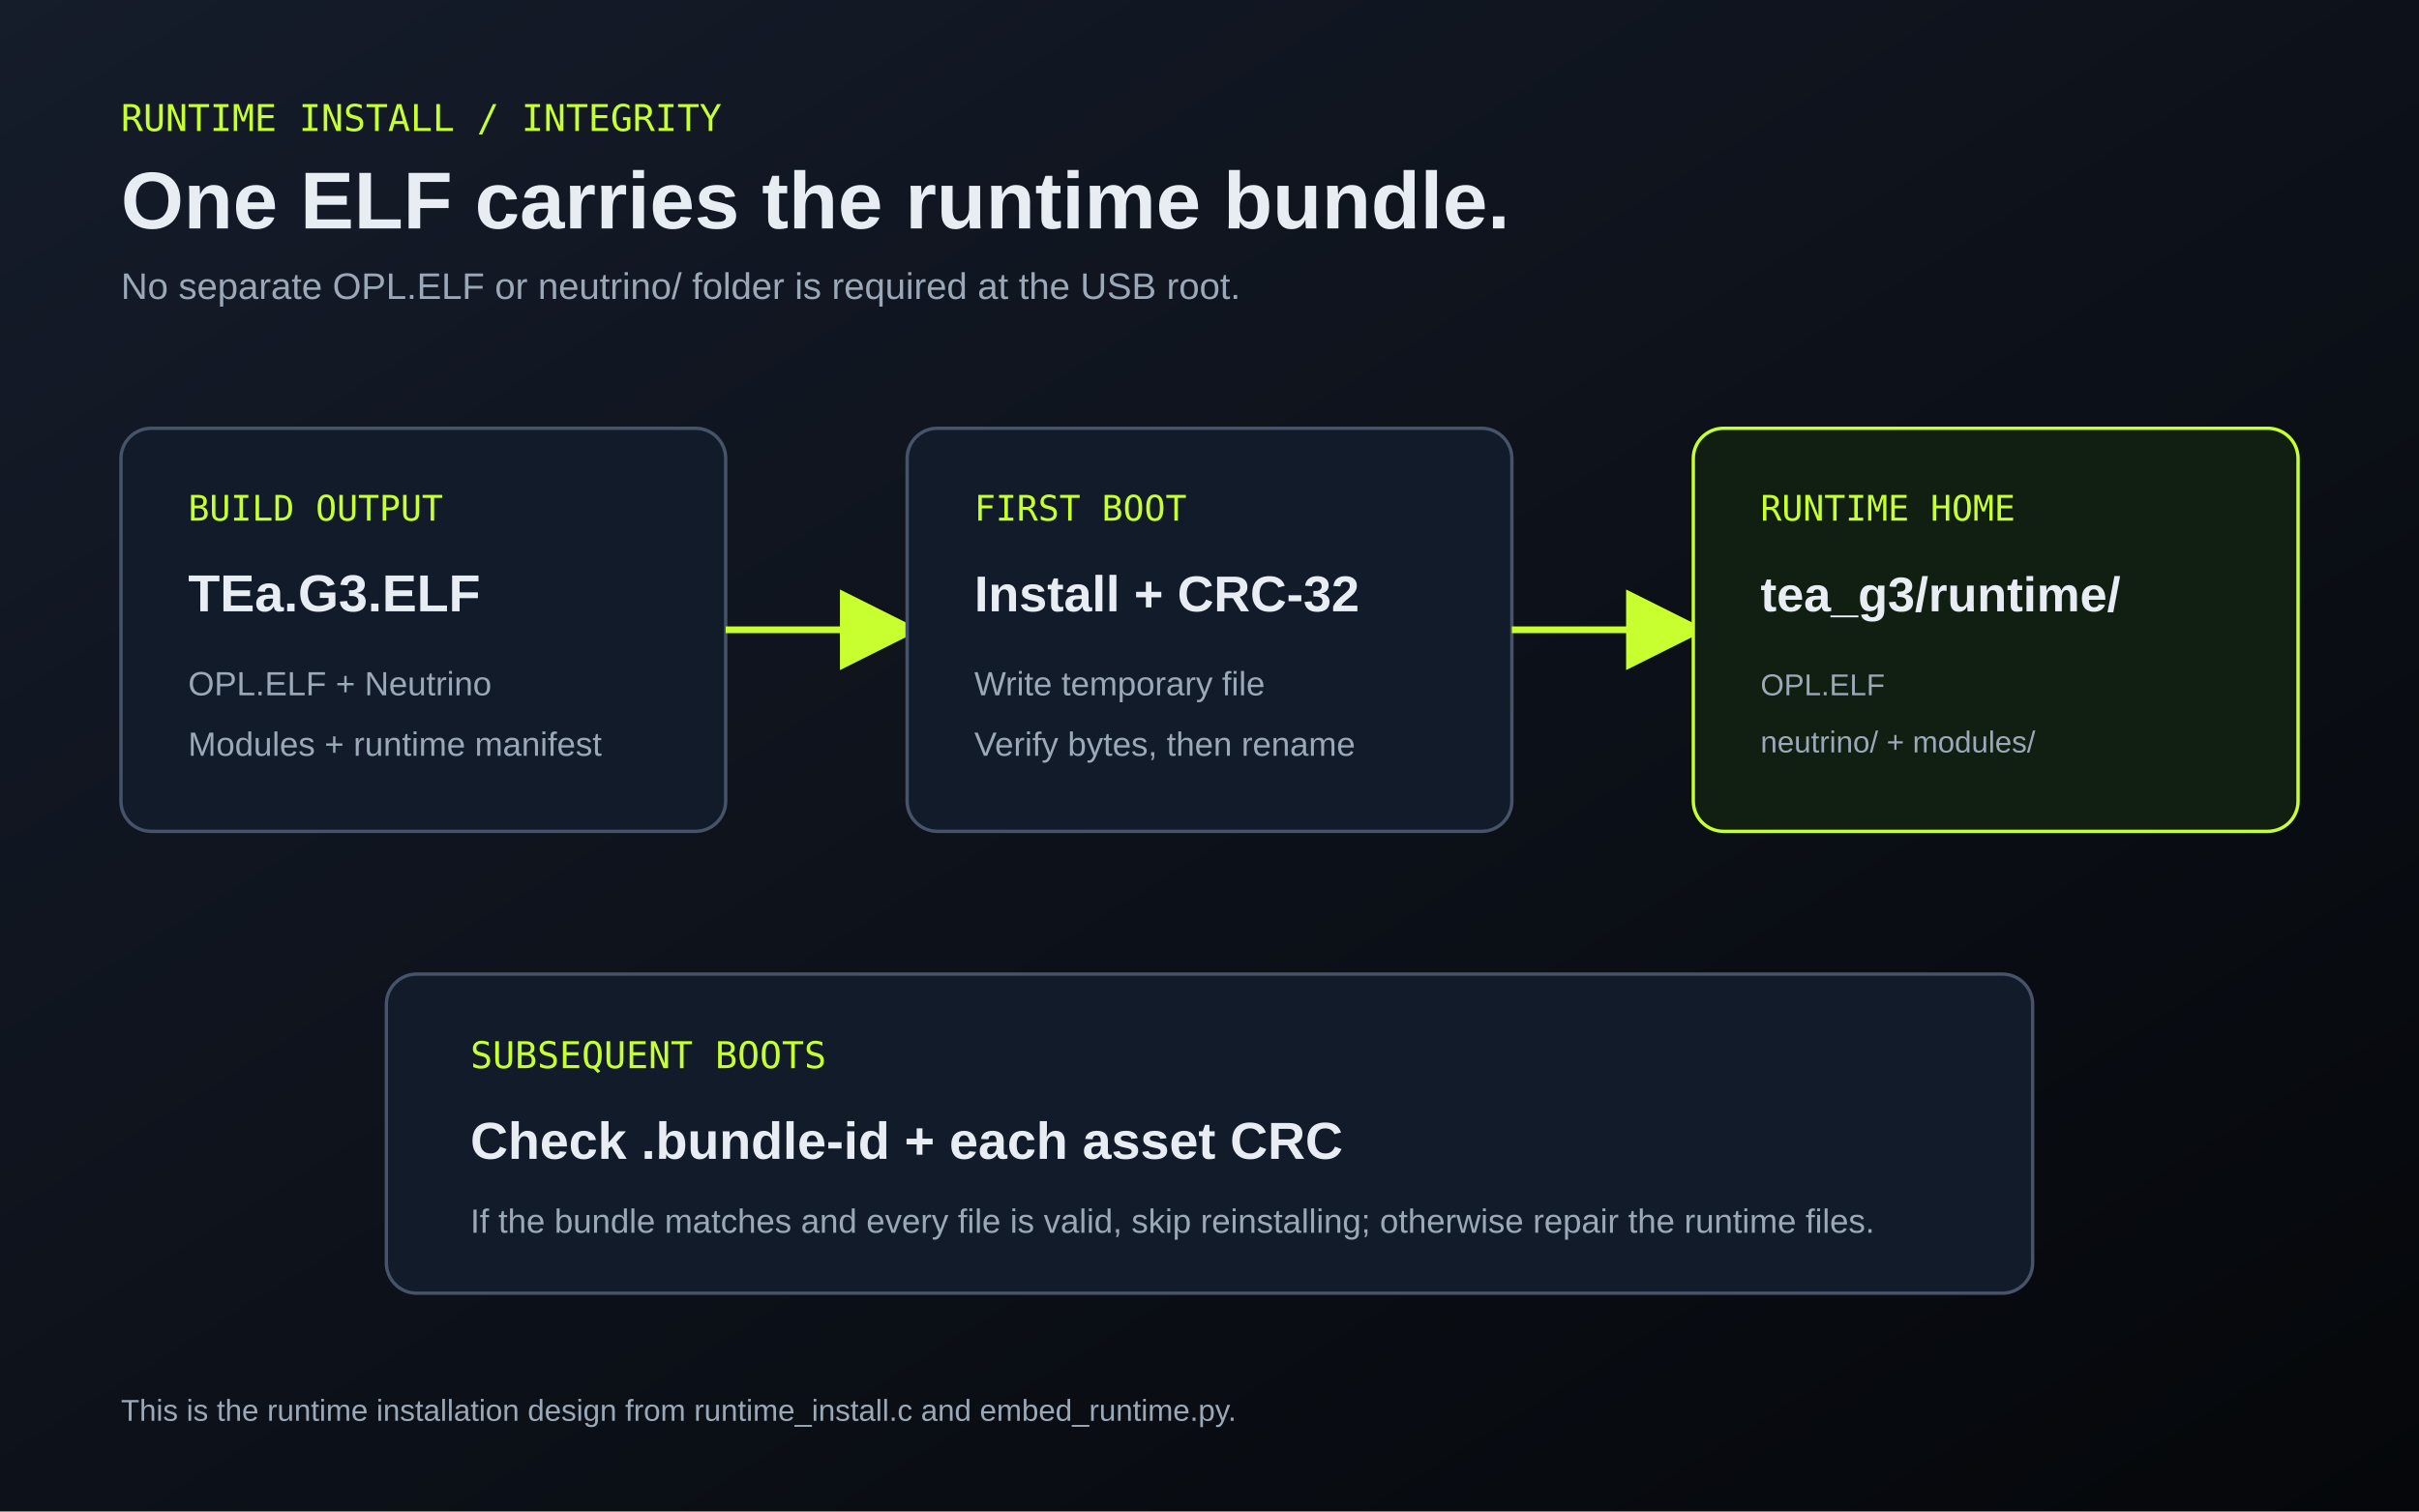
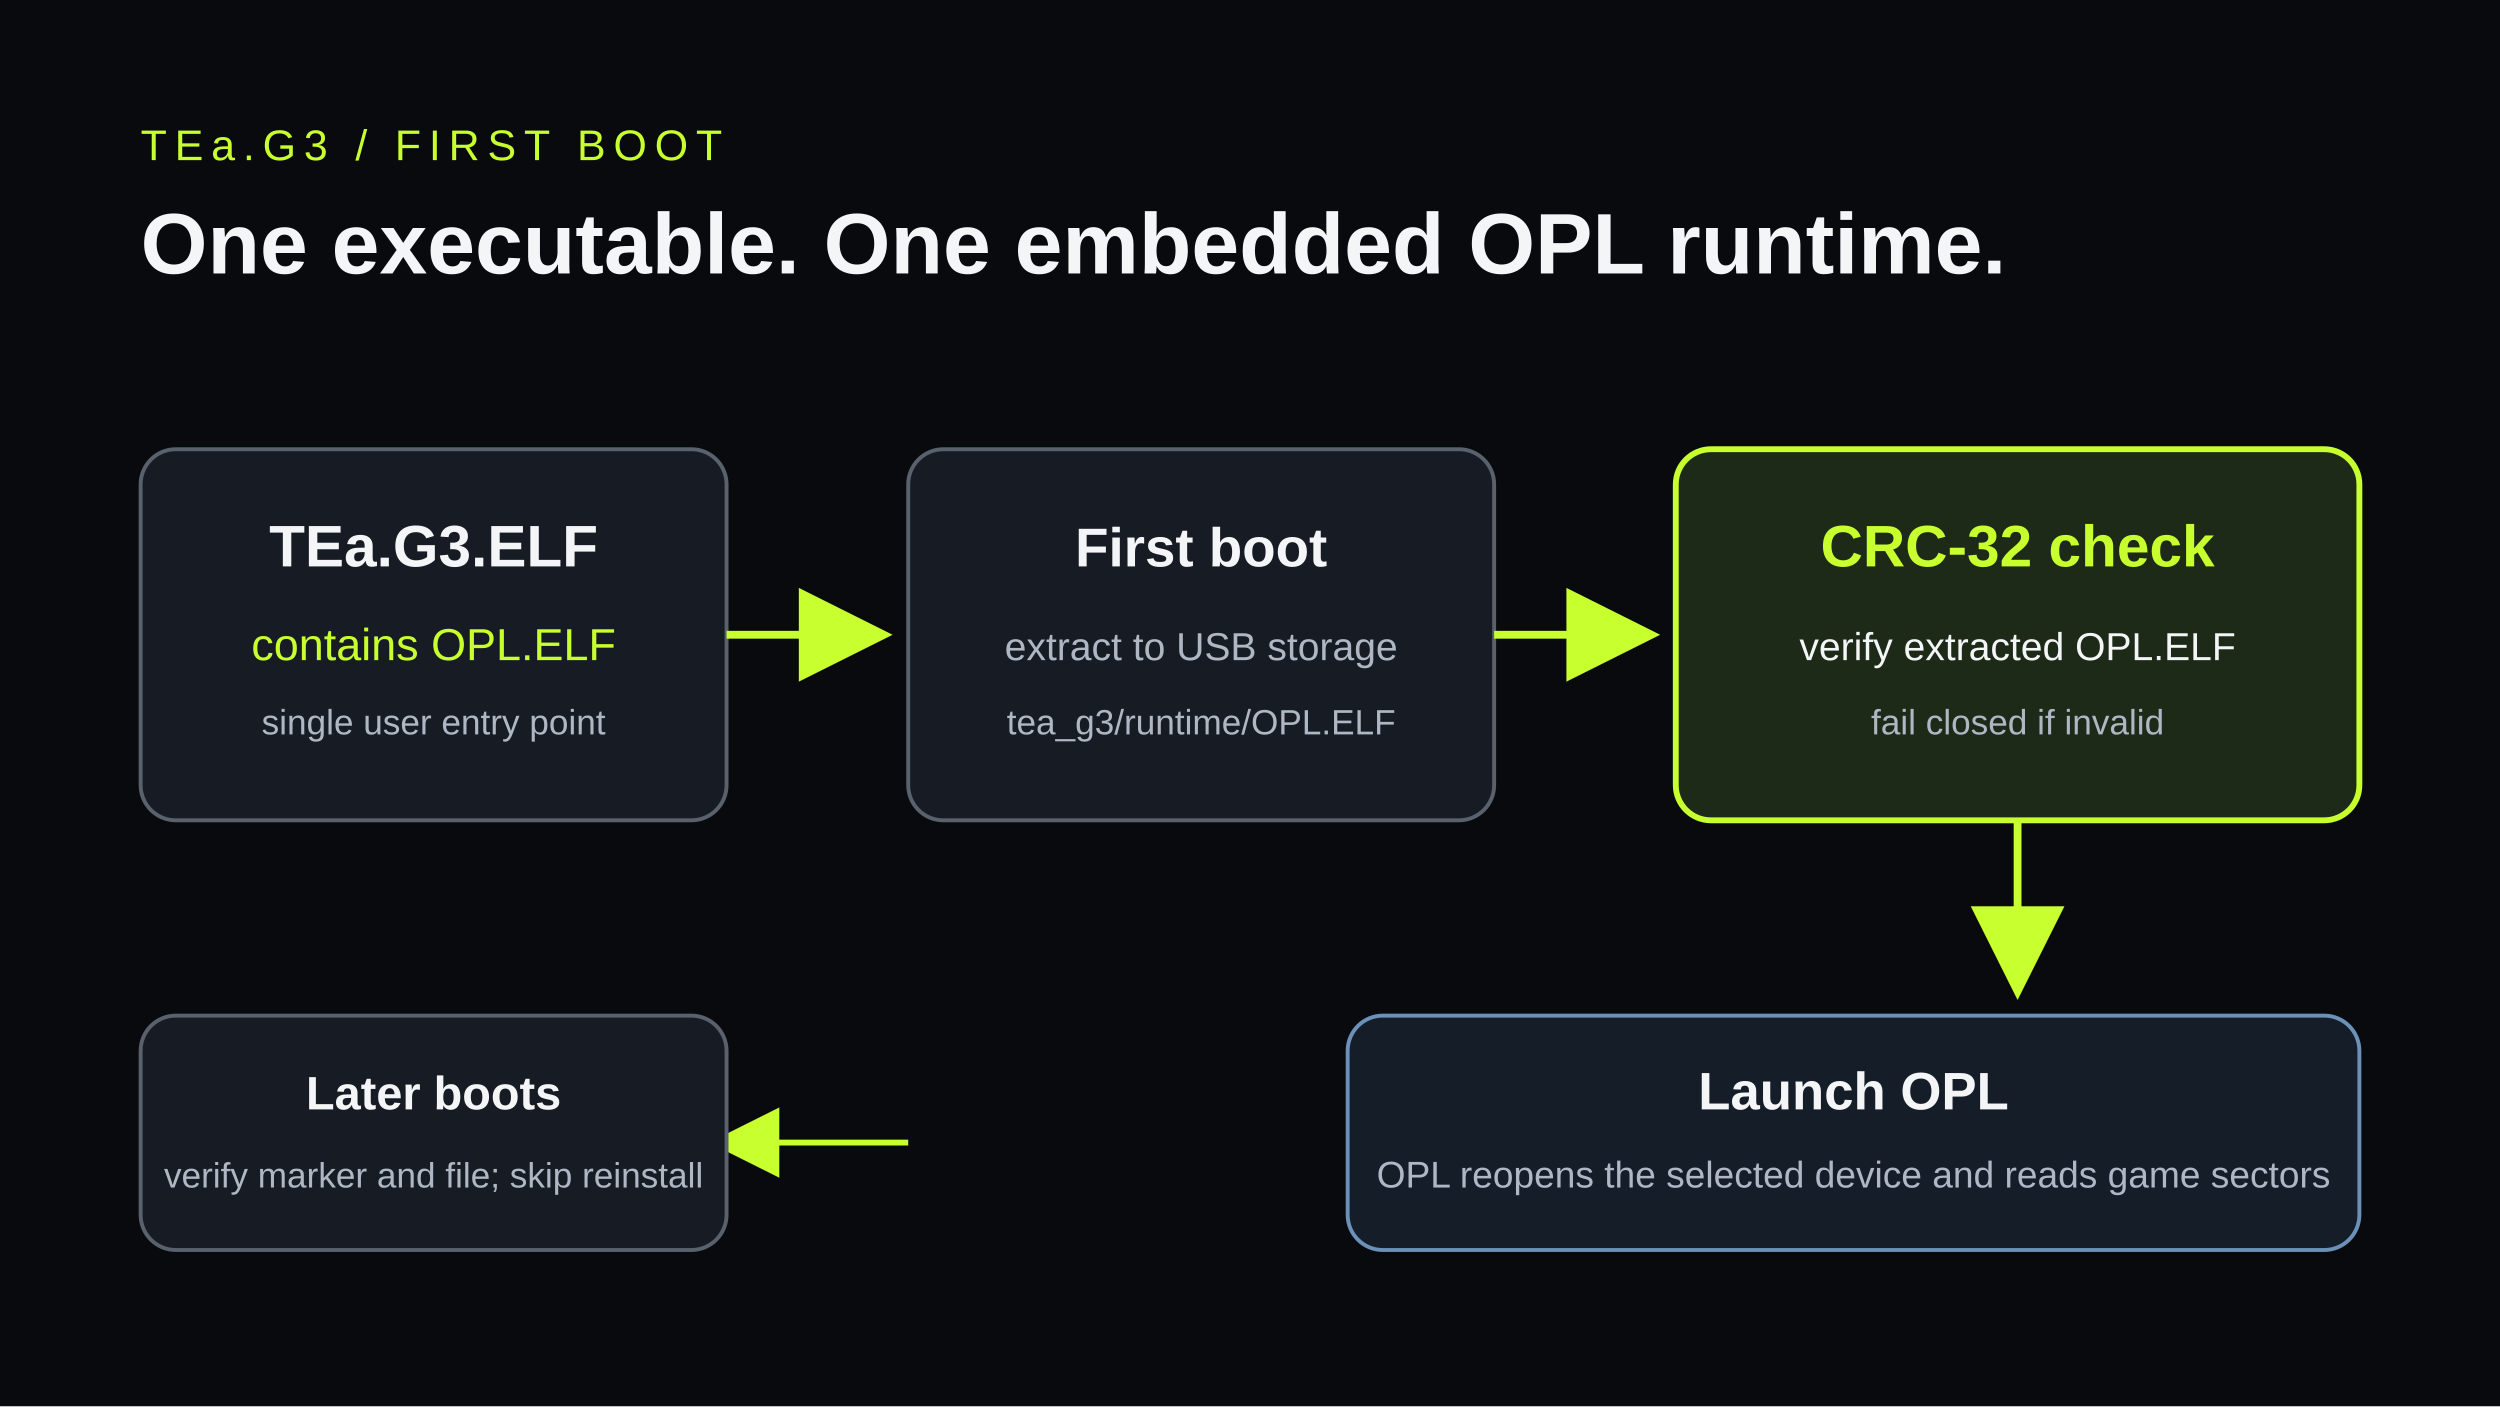
- <svg xmlns="http://www.w3.org/2000/svg" width="1440" height="900" viewBox="0 0 1440 900" role="img" aria-labelledby="title desc">
+ <svg xmlns="http://www.w3.org/2000/svg" viewBox="0 0 1280 720" role="img" aria-labelledby="title desc">
  <defs>
-     <linearGradient id="bg" x2="1" y2="1">
-       <stop stop-color="#151c2a" />
-       <stop offset="1" stop-color="#05070a" />
-     </linearGradient>
-     <marker id="arr" markerWidth="12" markerHeight="12" refX="10" refY="6" orient="auto">
-       <path d="M0 0L12 6L0 12Z" fill="#c8ff2e" />
+     <marker id="arrow" markerWidth="12" markerHeight="12" refX="9" refY="6" orient="auto">
+       <path d="M0 0 L12 6 L0 12 Z" fill="#C8FF2E" />
    </marker>
-     <style>.t{font-family:Arial,sans-serif;fill:#e8edf4}.m{font-family:Arial,sans-serif;fill:#9ba8b8}.g{font-family:monospace;fill:#c8ff2e}.card{fill:#111b29;stroke:#465368;stroke-width:2}.ok{fill:#111e12;stroke:#c8ff2e;stroke-width:2}.a{fill:none;stroke:#c8ff2e;stroke-width:4;marker-end:url(#arr)}</style>
  </defs>
-   <rect width="1440" height="900" fill="url(#bg)" />
-   <text x="72" y="78" class="g" font-size="22">RUNTIME INSTALL / INTEGRITY</text>
-   <text x="72" y="136" class="t" font-size="48" font-weight="700">One ELF carries the runtime bundle.</text>
-   <text x="72" y="178" class="m" font-size="22">No separate OPL.ELF or neutrino/ folder is required at the USB root.</text>
-   <rect x="72" y="255" width="360" height="240" rx="18" class="card" />
-   <text x="112" y="310" class="g" font-size="21">BUILD OUTPUT</text>
-   <text x="112" y="364" class="t" font-size="31" font-weight="700">TEa.G3.ELF</text>
-   <text x="112" y="414" class="m" font-size="20">OPL.ELF + Neutrino</text>
-   <text x="112" y="450" class="m" font-size="20">Modules + runtime manifest</text>
-   <path d="M432 375H540" class="a" />
-   <rect x="540" y="255" width="360" height="240" rx="18" class="card" />
-   <text x="580" y="310" class="g" font-size="21">FIRST BOOT</text>
-   <text x="580" y="364" class="t" font-size="30" font-weight="700">Install + CRC-32</text>
-   <text x="580" y="414" class="m" font-size="20">Write temporary file</text>
-   <text x="580" y="450" class="m" font-size="20">Verify bytes, then rename</text>
-   <path d="M900 375H1008" class="a" />
-   <rect x="1008" y="255" width="360" height="240" rx="18" class="ok" />
-   <text x="1048" y="310" class="g" font-size="21">RUNTIME HOME</text>
-   <text x="1048" y="364" class="t" font-size="29" font-weight="700">tea_g3/runtime/</text>
-   <text x="1048" y="414" class="m" font-family="monospace" font-size="18">OPL.ELF</text>
-   <text x="1048" y="448" class="m" font-family="monospace" font-size="18">neutrino/ + modules/</text>
-   <rect x="230" y="580" width="980" height="190" rx="18" class="card" />
-   <text x="280" y="636" class="g" font-size="22">SUBSEQUENT BOOTS</text>
-   <text x="280" y="690" class="t" font-size="31" font-weight="700">Check .bundle-id + each asset CRC</text>
-   <text x="280" y="734" class="m" font-size="20">If the bundle matches and every file is valid, skip reinstalling; otherwise repair the runtime files.</text>
-   <text x="72" y="846" class="m" font-size="18">This is the runtime installation design from runtime_install.c and embed_runtime.py.</text>
+   <rect width="1280" height="720" fill="#080A0E" />
+   <text x="72" y="82" fill="#C8FF2E" font-family="Arial,sans-serif" font-size="22" letter-spacing="4">TEa.G3 / FIRST BOOT</text>
+   <text x="72" y="140" fill="#F4F5F7" font-family="Arial,sans-serif" font-size="44" font-weight="700">One executable. One embedded OPL runtime.</text>
+   <g font-family="Arial,sans-serif">
+     <rect x="72" y="230" width="300" height="190" rx="18" fill="#171C24" stroke="#59616D" stroke-width="2" />
+     <text x="222" y="290" text-anchor="middle" fill="#F4F5F7" font-size="30" font-weight="700">TEa.G3.ELF</text>
+     <text x="222" y="338" text-anchor="middle" fill="#C8FF2E" font-size="23">contains OPL.ELF</text>
+     <text x="222" y="376" text-anchor="middle" fill="#AEB7C3" font-size="18">single user entry point</text>
+     <path d="M372 325 H445" stroke="#C8FF2E" stroke-width="4" marker-end="url(#arrow)" />
+     <rect x="465" y="230" width="300" height="190" rx="18" fill="#171C24" stroke="#59616D" stroke-width="2" />
+     <text x="615" y="290" text-anchor="middle" fill="#F4F5F7" font-size="28" font-weight="700">First boot</text>
+     <text x="615" y="338" text-anchor="middle" fill="#AEB7C3" font-size="20">extract to USB storage</text>
+     <text x="615" y="376" text-anchor="middle" fill="#AEB7C3" font-size="18">tea_g3/runtime/OPL.ELF</text>
+     <path d="M765 325 H838" stroke="#C8FF2E" stroke-width="4" marker-end="url(#arrow)" />
+     <rect x="858" y="230" width="350" height="190" rx="18" fill="#1D2A18" stroke="#C8FF2E" stroke-width="3" />
+     <text x="1033" y="290" text-anchor="middle" fill="#C8FF2E" font-size="30" font-weight="700">CRC-32 check</text>
+     <text x="1033" y="338" text-anchor="middle" fill="#F4F5F7" font-size="20">verify extracted OPL.ELF</text>
+     <text x="1033" y="376" text-anchor="middle" fill="#AEB7C3" font-size="18">fail closed if invalid</text>
+     <path d="M1033 420 V500" stroke="#C8FF2E" stroke-width="4" marker-end="url(#arrow)" />
+     <rect x="690" y="520" width="518" height="120" rx="18" fill="#151D28" stroke="#6C91B9" stroke-width="2" />
+     <text x="949" y="568" text-anchor="middle" fill="#F4F5F7" font-size="27" font-weight="700">Launch OPL</text>
+     <text x="949" y="608" text-anchor="middle" fill="#AEB7C3" font-size="19">OPL reopens the selected device and reads game sectors</text>
+     <path d="M465 585 H372" stroke="#C8FF2E" stroke-width="3" marker-end="url(#arrow)" />
+     <rect x="72" y="520" width="300" height="120" rx="18" fill="#171C24" stroke="#59616D" stroke-width="2" />
+     <text x="222" y="568" text-anchor="middle" fill="#F4F5F7" font-size="24" font-weight="700">Later boots</text>
+     <text x="222" y="608" text-anchor="middle" fill="#AEB7C3" font-size="18">verify marker and file; skip reinstall</text>
+   </g>
</svg>
